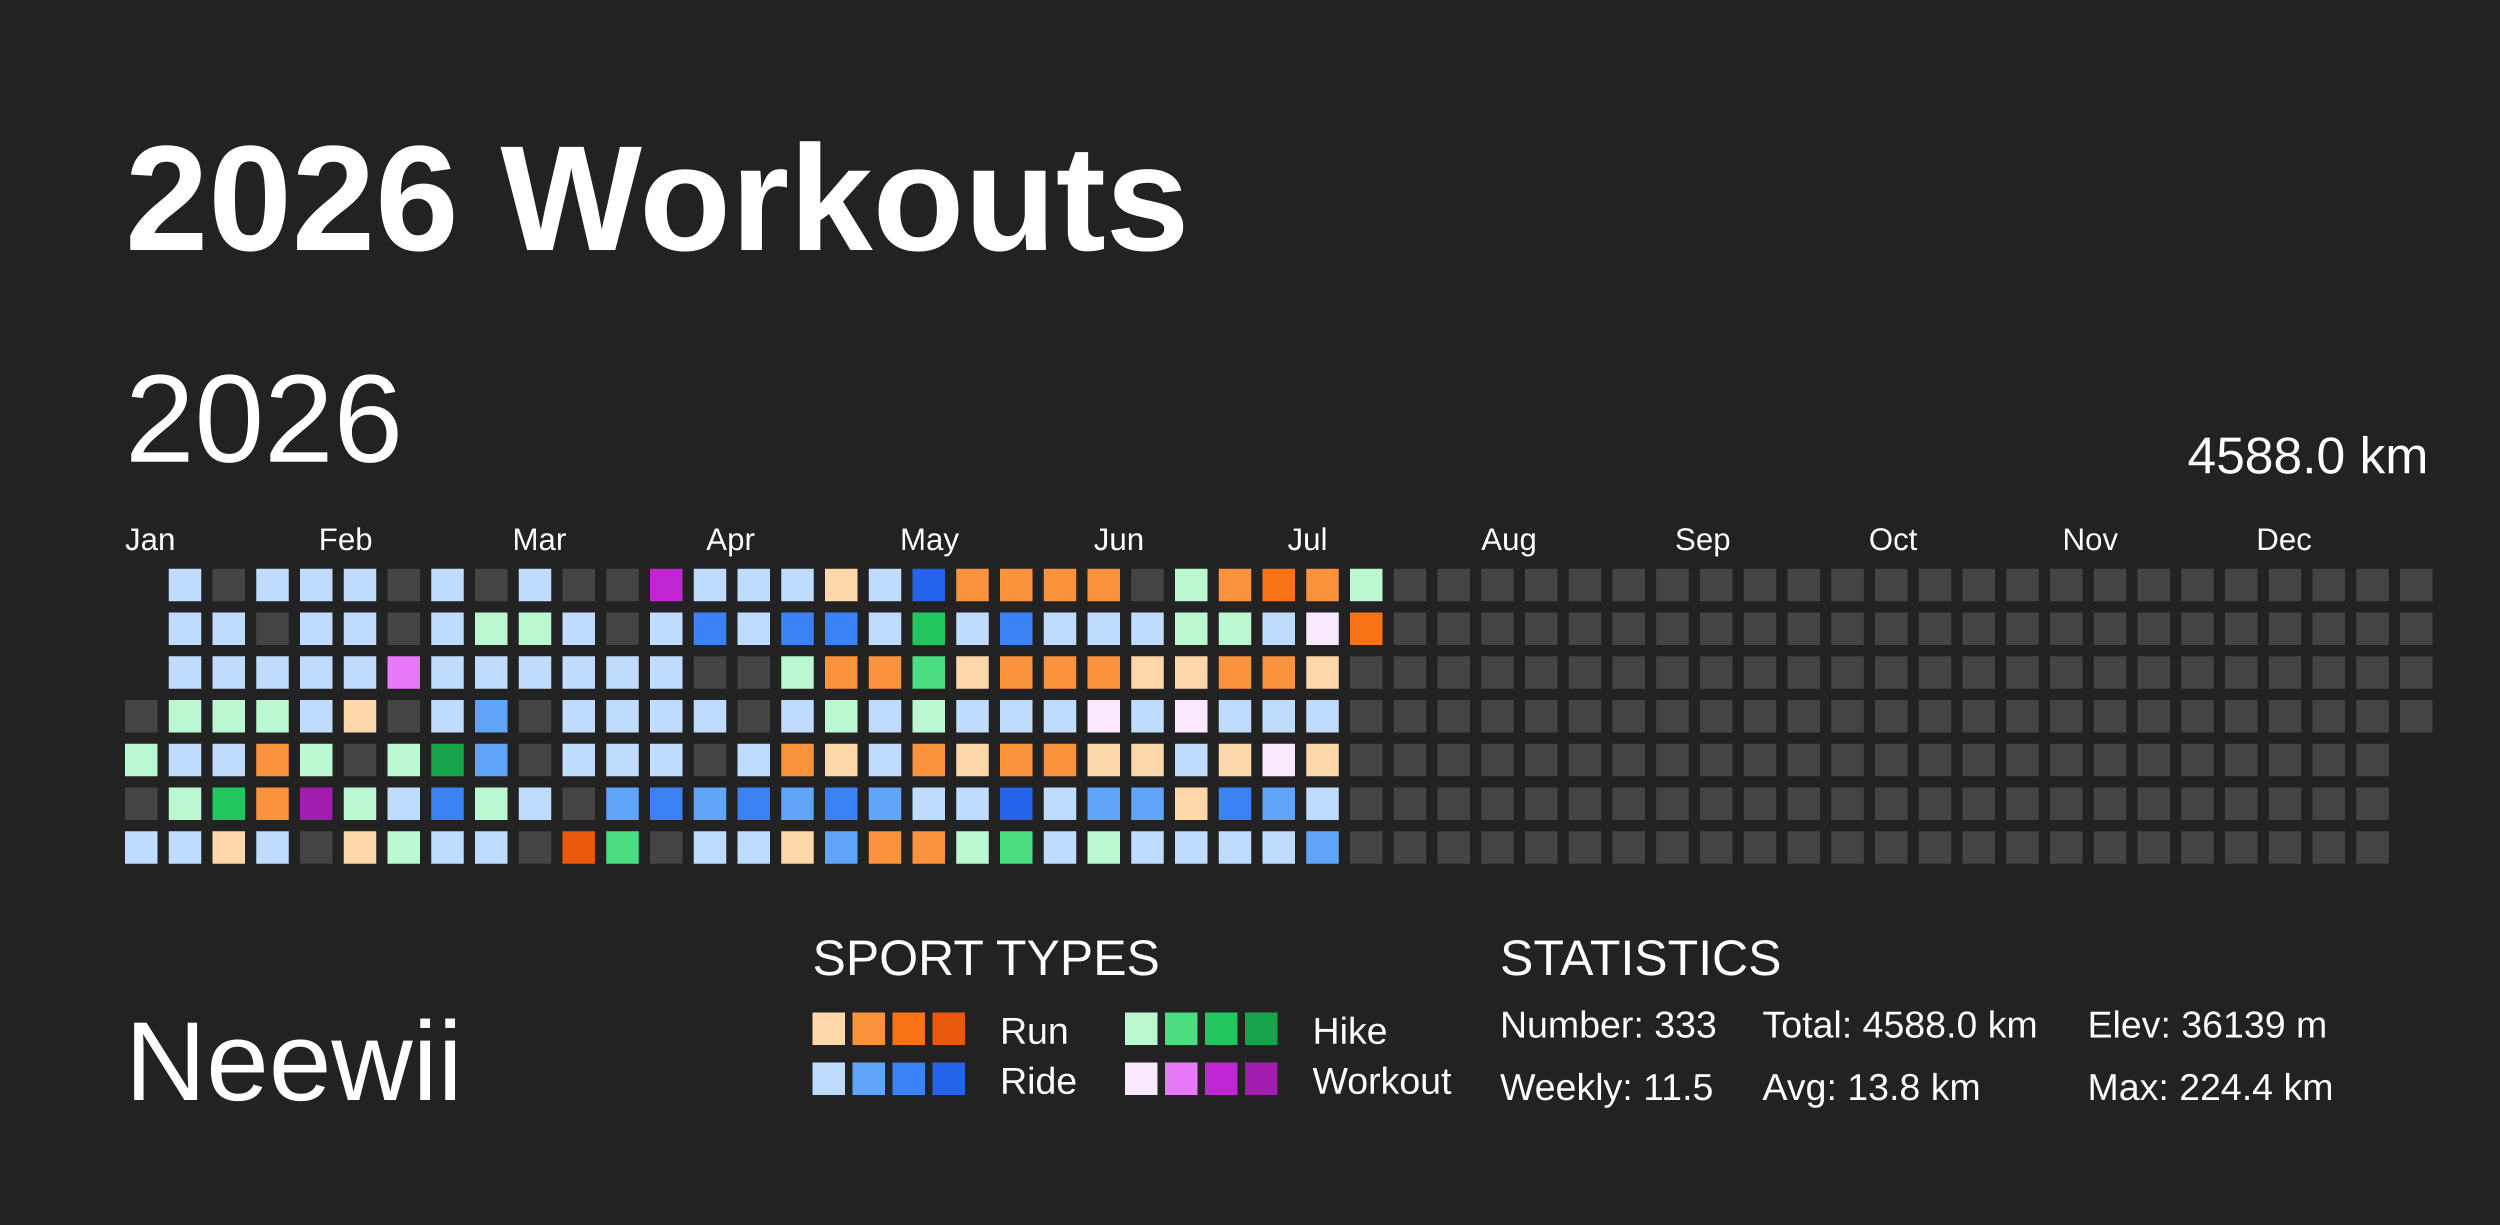
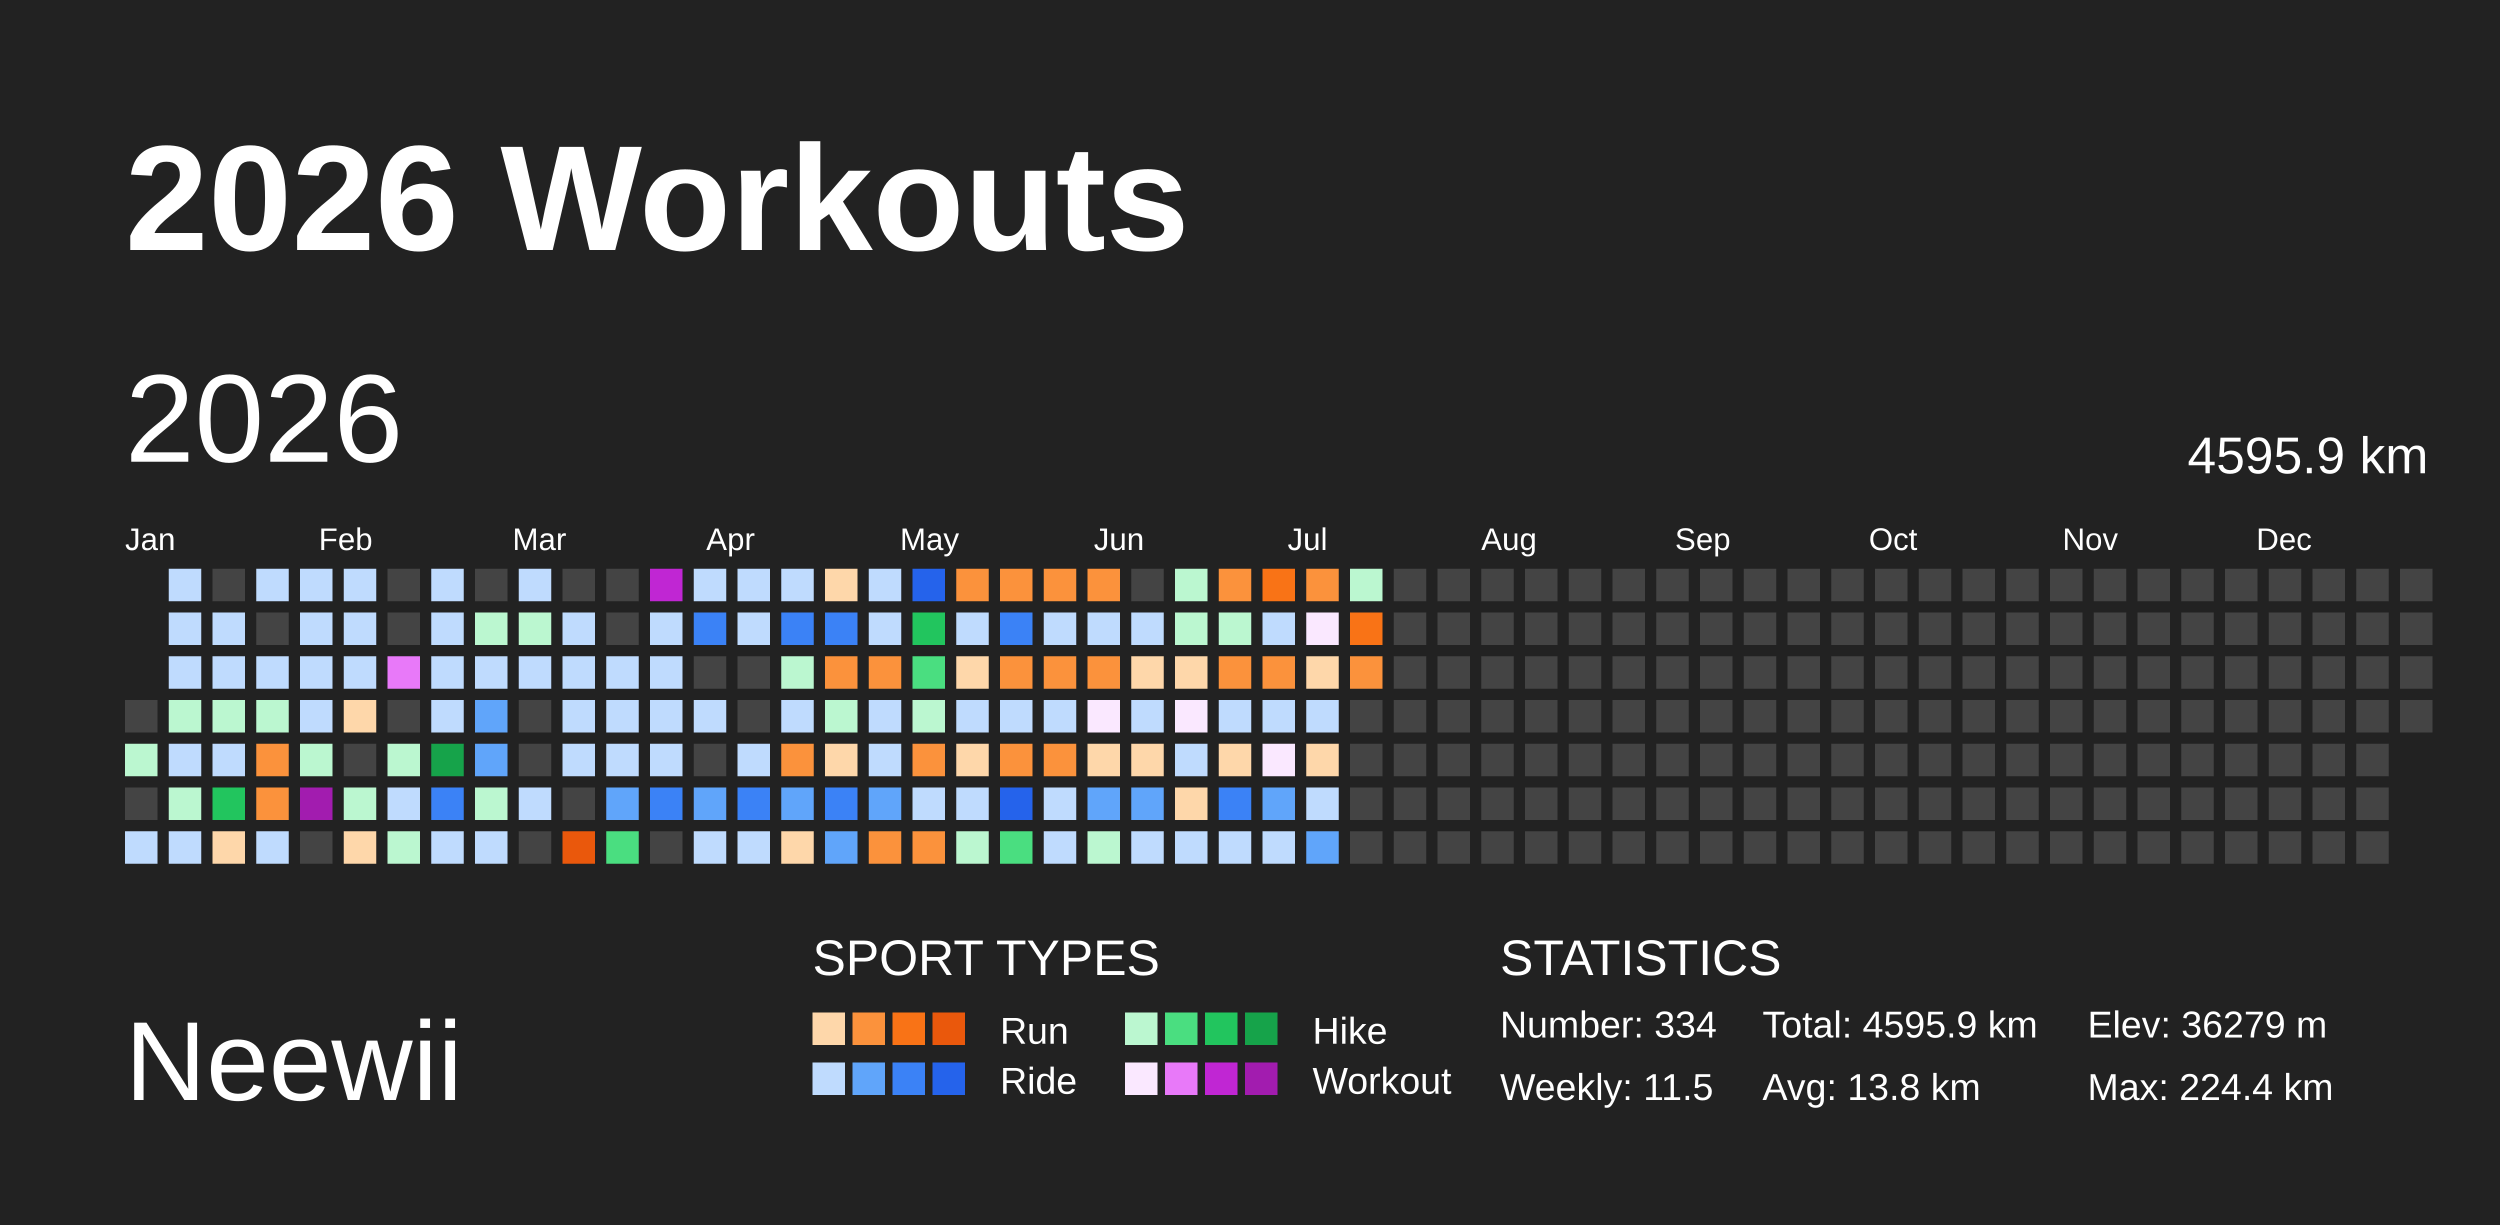
<svg xmlns="http://www.w3.org/2000/svg" baseProfile="full" height="98mm" version="1.1" viewBox="0,0,200,98" width="200mm">
  <defs />
  <rect fill="#222222" height="98" width="200" x="0" y="0" />
  <text fill="#FFFFFF" style="font-size:12px; font-family:Arial; font-weight:bold;" x="10" y="20">2026 Workouts</text>
  <text fill="#FFFFFF" style="font-size:9px; font-family:Arial" x="10" y="88">Neewii</text>
  <text fill="#FFFFFF" style="font-size:4px; font-family:Arial" x="65" y="78">SPORT TYPES</text>
  <rect fill="#fed7aa" height="2.6" width="2.6" x="65.0" y="81" />
  <rect fill="#fb923c" height="2.6" width="2.6" x="68.2" y="81" />
  <rect fill="#f97316" height="2.6" width="2.6" x="71.4" y="81" />
  <rect fill="#ea580c" height="2.6" width="2.6" x="74.6" y="81" />
  <text fill="#FFFFFF" style="font-size:3px; font-family:Arial" x="80" y="83.5">Run</text>
  <rect fill="#bbf7d0" height="2.6" width="2.6" x="90.0" y="81" />
  <rect fill="#4ade80" height="2.6" width="2.6" x="93.2" y="81" />
  <rect fill="#22c55e" height="2.6" width="2.6" x="96.4" y="81" />
  <rect fill="#16a34a" height="2.6" width="2.6" x="99.6" y="81" />
  <text fill="#FFFFFF" style="font-size:3px; font-family:Arial" x="105" y="83.5">Hike</text>
  <rect fill="#bfdbfe" height="2.6" width="2.6" x="65.0" y="85" />
  <rect fill="#60a5fa" height="2.6" width="2.6" x="68.2" y="85" />
  <rect fill="#3b82f6" height="2.6" width="2.6" x="71.4" y="85" />
  <rect fill="#2563eb" height="2.6" width="2.6" x="74.6" y="85" />
  <text fill="#FFFFFF" style="font-size:3px; font-family:Arial" x="80" y="87.5">Ride</text>
  <rect fill="#fae8ff" height="2.6" width="2.6" x="90.0" y="85" />
  <rect fill="#e879f9" height="2.6" width="2.6" x="93.2" y="85" />
  <rect fill="#c026d3" height="2.6" width="2.6" x="96.4" y="85" />
  <rect fill="#a21caf" height="2.6" width="2.6" x="99.6" y="85" />
  <text fill="#FFFFFF" style="font-size:3px; font-family:Arial" x="105" y="87.5">Workout</text>
  <text fill="#FFFFFF" style="font-size:4px; font-family:Arial" x="120" y="78">STATISTICS</text>
-   <text fill="#FFFFFF" style="font-size:3px; font-family:Arial" x="120" y="83">Number: 333</text>
+   <text fill="#FFFFFF" style="font-size:3px; font-family:Arial" x="120" y="83">Number: 334</text>
  <text fill="#FFFFFF" style="font-size:3px; font-family:Arial" x="120" y="88">Weekly: 11.5</text>
-   <text fill="#FFFFFF" style="font-size:3px; font-family:Arial" x="141" y="83">Total: 4588.0 km</text>
+   <text fill="#FFFFFF" style="font-size:3px; font-family:Arial" x="141" y="83">Total: 4595.9 km</text>
  <text fill="#FFFFFF" style="font-size:3px; font-family:Arial" x="141" y="88">Avg: 13.8 km</text>
-   <text fill="#FFFFFF" style="font-size:3px; font-family:Arial" x="167" y="83">Elev: 36139 m</text>
+   <text fill="#FFFFFF" style="font-size:3px; font-family:Arial" x="167" y="83">Elev: 36279 m</text>
  <text fill="#FFFFFF" style="font-size:3px; font-family:Arial" x="167" y="88">Max: 224.4 km</text>
  <text dominant-baseline="hanging" fill="#FFFFFF" style="font-size:10.0px; font-family:Arial;" x="10" y="30">2026</text>
-   <text dominant-baseline="hanging" fill="#FFFFFF" style="font-size:4.125px; font-family:Arial;" x="175" y="35">4588.0 km</text>
+   <text dominant-baseline="hanging" fill="#FFFFFF" style="font-size:4.125px; font-family:Arial;" x="175" y="35">4595.9 km</text>
  <text fill="#FFFFFF" style="font-size:2.5px; font-family:Arial" x="10.0" y="44">Jan</text>
  <text fill="#FFFFFF" style="font-size:2.5px; font-family:Arial" x="25.5" y="44">Feb</text>
  <text fill="#FFFFFF" style="font-size:2.5px; font-family:Arial" x="41.0" y="44">Mar</text>
  <text fill="#FFFFFF" style="font-size:2.5px; font-family:Arial" x="56.5" y="44">Apr</text>
  <text fill="#FFFFFF" style="font-size:2.5px; font-family:Arial" x="72.0" y="44">May</text>
  <text fill="#FFFFFF" style="font-size:2.5px; font-family:Arial" x="87.5" y="44">Jun</text>
  <text fill="#FFFFFF" style="font-size:2.5px; font-family:Arial" x="103.0" y="44">Jul</text>
  <text fill="#FFFFFF" style="font-size:2.5px; font-family:Arial" x="118.5" y="44">Aug</text>
  <text fill="#FFFFFF" style="font-size:2.5px; font-family:Arial" x="134.0" y="44">Sep</text>
  <text fill="#FFFFFF" style="font-size:2.5px; font-family:Arial" x="149.5" y="44">Oct</text>
  <text fill="#FFFFFF" style="font-size:2.5px; font-family:Arial" x="165.0" y="44">Nov</text>
  <text fill="#FFFFFF" style="font-size:2.5px; font-family:Arial" x="180.5" y="44">Dec</text>
  <rect fill="#444444" height="2.6" width="2.6" x="10.0" y="56.0" />
  <rect fill="#bbf7d0" height="2.6" width="2.6" x="10.0" y="59.5" />
  <rect fill="#444444" height="2.6" width="2.6" x="10.0" y="63.0" />
  <rect fill="#bfdbfe" height="2.6" width="2.6" x="10.0" y="66.5" />
  <rect fill="#bfdbfe" height="2.6" width="2.6" x="13.5" y="45.5" />
  <rect fill="#bfdbfe" height="2.6" width="2.6" x="13.5" y="49.0" />
  <rect fill="#bfdbfe" height="2.6" width="2.6" x="13.5" y="52.5" />
  <rect fill="#bbf7d0" height="2.6" width="2.6" x="13.5" y="56.0" />
  <rect fill="#bfdbfe" height="2.6" width="2.6" x="13.5" y="59.5" />
  <rect fill="#bbf7d0" height="2.6" width="2.6" x="13.5" y="63.0" />
  <rect fill="#bfdbfe" height="2.6" width="2.6" x="13.5" y="66.5" />
  <rect fill="#444444" height="2.6" width="2.6" x="17.0" y="45.5" />
  <rect fill="#bfdbfe" height="2.6" width="2.6" x="17.0" y="49.0" />
  <rect fill="#bfdbfe" height="2.6" width="2.6" x="17.0" y="52.5" />
  <rect fill="#bbf7d0" height="2.6" width="2.6" x="17.0" y="56.0" />
  <rect fill="#bfdbfe" height="2.6" width="2.6" x="17.0" y="59.5" />
  <rect fill="#22c55e" height="2.6" width="2.6" x="17.0" y="63.0" />
  <rect fill="#fed7aa" height="2.6" width="2.6" x="17.0" y="66.5" />
  <rect fill="#bfdbfe" height="2.6" width="2.6" x="20.5" y="45.5" />
  <rect fill="#444444" height="2.6" width="2.6" x="20.5" y="49.0" />
  <rect fill="#bfdbfe" height="2.6" width="2.6" x="20.5" y="52.5" />
  <rect fill="#bbf7d0" height="2.6" width="2.6" x="20.5" y="56.0" />
  <rect fill="#fb923c" height="2.6" width="2.6" x="20.5" y="59.5" />
  <rect fill="#fb923c" height="2.6" width="2.6" x="20.5" y="63.0" />
  <rect fill="#bfdbfe" height="2.6" width="2.6" x="20.5" y="66.5" />
  <rect fill="#bfdbfe" height="2.6" width="2.6" x="24.0" y="45.5" />
  <rect fill="#bfdbfe" height="2.6" width="2.6" x="24.0" y="49.0" />
  <rect fill="#bfdbfe" height="2.6" width="2.6" x="24.0" y="52.5" />
  <rect fill="#bfdbfe" height="2.6" width="2.6" x="24.0" y="56.0" />
  <rect fill="#bbf7d0" height="2.6" width="2.6" x="24.0" y="59.5" />
  <rect fill="#a21caf" height="2.6" width="2.6" x="24.0" y="63.0" />
  <rect fill="#444444" height="2.6" width="2.6" x="24.0" y="66.5" />
  <rect fill="#bfdbfe" height="2.6" width="2.6" x="27.5" y="45.5" />
  <rect fill="#bfdbfe" height="2.6" width="2.6" x="27.5" y="49.0" />
  <rect fill="#bfdbfe" height="2.6" width="2.6" x="27.5" y="52.5" />
  <rect fill="#fed7aa" height="2.6" width="2.6" x="27.5" y="56.0" />
  <rect fill="#444444" height="2.6" width="2.6" x="27.5" y="59.5" />
  <rect fill="#bbf7d0" height="2.6" width="2.6" x="27.5" y="63.0" />
  <rect fill="#fed7aa" height="2.6" width="2.6" x="27.5" y="66.5" />
  <rect fill="#444444" height="2.6" width="2.6" x="31.0" y="45.5" />
  <rect fill="#444444" height="2.6" width="2.6" x="31.0" y="49.0" />
  <rect fill="#e879f9" height="2.6" width="2.6" x="31.0" y="52.5" />
  <rect fill="#444444" height="2.6" width="2.6" x="31.0" y="56.0" />
  <rect fill="#bbf7d0" height="2.6" width="2.6" x="31.0" y="59.5" />
  <rect fill="#bfdbfe" height="2.6" width="2.6" x="31.0" y="63.0" />
  <rect fill="#bbf7d0" height="2.6" width="2.6" x="31.0" y="66.5" />
  <rect fill="#bfdbfe" height="2.6" width="2.6" x="34.5" y="45.5" />
  <rect fill="#bfdbfe" height="2.6" width="2.6" x="34.5" y="49.0" />
  <rect fill="#bfdbfe" height="2.6" width="2.6" x="34.5" y="52.5" />
  <rect fill="#bfdbfe" height="2.6" width="2.6" x="34.5" y="56.0" />
  <rect fill="#16a34a" height="2.6" width="2.6" x="34.5" y="59.5" />
  <rect fill="#3b82f6" height="2.6" width="2.6" x="34.5" y="63.0" />
  <rect fill="#bfdbfe" height="2.6" width="2.6" x="34.5" y="66.5" />
  <rect fill="#444444" height="2.6" width="2.6" x="38.0" y="45.5" />
  <rect fill="#bbf7d0" height="2.6" width="2.6" x="38.0" y="49.0" />
  <rect fill="#bfdbfe" height="2.6" width="2.6" x="38.0" y="52.5" />
  <rect fill="#60a5fa" height="2.6" width="2.6" x="38.0" y="56.0" />
  <rect fill="#60a5fa" height="2.6" width="2.6" x="38.0" y="59.5" />
  <rect fill="#bbf7d0" height="2.6" width="2.6" x="38.0" y="63.0" />
  <rect fill="#bfdbfe" height="2.6" width="2.6" x="38.0" y="66.5" />
  <rect fill="#bfdbfe" height="2.6" width="2.6" x="41.5" y="45.5" />
  <rect fill="#bbf7d0" height="2.6" width="2.6" x="41.5" y="49.0" />
  <rect fill="#bfdbfe" height="2.6" width="2.6" x="41.5" y="52.5" />
  <rect fill="#444444" height="2.6" width="2.6" x="41.5" y="56.0" />
  <rect fill="#444444" height="2.6" width="2.6" x="41.5" y="59.5" />
  <rect fill="#bfdbfe" height="2.6" width="2.6" x="41.5" y="63.0" />
  <rect fill="#444444" height="2.6" width="2.6" x="41.5" y="66.5" />
  <rect fill="#444444" height="2.6" width="2.6" x="45.0" y="45.5" />
  <rect fill="#bfdbfe" height="2.6" width="2.6" x="45.0" y="49.0" />
  <rect fill="#bfdbfe" height="2.6" width="2.6" x="45.0" y="52.5" />
  <rect fill="#bfdbfe" height="2.6" width="2.6" x="45.0" y="56.0" />
  <rect fill="#bfdbfe" height="2.6" width="2.6" x="45.0" y="59.5" />
  <rect fill="#444444" height="2.6" width="2.6" x="45.0" y="63.0" />
  <rect fill="#ea580c" height="2.6" width="2.6" x="45.0" y="66.5" />
  <rect fill="#444444" height="2.6" width="2.6" x="48.5" y="45.5" />
  <rect fill="#444444" height="2.6" width="2.6" x="48.5" y="49.0" />
  <rect fill="#bfdbfe" height="2.6" width="2.6" x="48.5" y="52.5" />
  <rect fill="#bfdbfe" height="2.6" width="2.6" x="48.5" y="56.0" />
  <rect fill="#bfdbfe" height="2.6" width="2.6" x="48.5" y="59.5" />
  <rect fill="#60a5fa" height="2.6" width="2.6" x="48.5" y="63.0" />
  <rect fill="#4ade80" height="2.6" width="2.6" x="48.5" y="66.5" />
  <rect fill="#c026d3" height="2.6" width="2.6" x="52.0" y="45.5" />
  <rect fill="#bfdbfe" height="2.6" width="2.6" x="52.0" y="49.0" />
  <rect fill="#bfdbfe" height="2.6" width="2.6" x="52.0" y="52.5" />
  <rect fill="#bfdbfe" height="2.6" width="2.6" x="52.0" y="56.0" />
  <rect fill="#bfdbfe" height="2.6" width="2.6" x="52.0" y="59.5" />
  <rect fill="#3b82f6" height="2.6" width="2.6" x="52.0" y="63.0" />
  <rect fill="#444444" height="2.6" width="2.6" x="52.0" y="66.5" />
  <rect fill="#bfdbfe" height="2.6" width="2.6" x="55.5" y="45.5" />
  <rect fill="#3b82f6" height="2.6" width="2.6" x="55.5" y="49.0" />
  <rect fill="#444444" height="2.6" width="2.6" x="55.5" y="52.5" />
  <rect fill="#bfdbfe" height="2.6" width="2.6" x="55.5" y="56.0" />
  <rect fill="#444444" height="2.6" width="2.6" x="55.5" y="59.5" />
  <rect fill="#60a5fa" height="2.6" width="2.6" x="55.5" y="63.0" />
  <rect fill="#bfdbfe" height="2.6" width="2.6" x="55.5" y="66.5" />
  <rect fill="#bfdbfe" height="2.6" width="2.6" x="59.0" y="45.5" />
  <rect fill="#bfdbfe" height="2.6" width="2.6" x="59.0" y="49.0" />
  <rect fill="#444444" height="2.6" width="2.6" x="59.0" y="52.5" />
  <rect fill="#444444" height="2.6" width="2.6" x="59.0" y="56.0" />
  <rect fill="#bfdbfe" height="2.6" width="2.6" x="59.0" y="59.5" />
  <rect fill="#3b82f6" height="2.6" width="2.6" x="59.0" y="63.0" />
  <rect fill="#bfdbfe" height="2.6" width="2.6" x="59.0" y="66.5" />
  <rect fill="#bfdbfe" height="2.6" width="2.6" x="62.5" y="45.5" />
  <rect fill="#3b82f6" height="2.6" width="2.6" x="62.5" y="49.0" />
  <rect fill="#bbf7d0" height="2.6" width="2.6" x="62.5" y="52.5" />
  <rect fill="#bfdbfe" height="2.6" width="2.6" x="62.5" y="56.0" />
  <rect fill="#fb923c" height="2.6" width="2.6" x="62.5" y="59.5" />
  <rect fill="#60a5fa" height="2.6" width="2.6" x="62.5" y="63.0" />
  <rect fill="#fed7aa" height="2.6" width="2.6" x="62.5" y="66.5" />
  <rect fill="#fed7aa" height="2.6" width="2.6" x="66.0" y="45.5" />
  <rect fill="#3b82f6" height="2.6" width="2.6" x="66.0" y="49.0" />
  <rect fill="#fb923c" height="2.6" width="2.6" x="66.0" y="52.5" />
  <rect fill="#bbf7d0" height="2.6" width="2.6" x="66.0" y="56.0" />
  <rect fill="#fed7aa" height="2.6" width="2.6" x="66.0" y="59.5" />
  <rect fill="#3b82f6" height="2.6" width="2.6" x="66.0" y="63.0" />
  <rect fill="#60a5fa" height="2.6" width="2.6" x="66.0" y="66.5" />
  <rect fill="#bfdbfe" height="2.6" width="2.6" x="69.5" y="45.5" />
  <rect fill="#bfdbfe" height="2.6" width="2.6" x="69.5" y="49.0" />
  <rect fill="#fb923c" height="2.6" width="2.6" x="69.5" y="52.5" />
  <rect fill="#bfdbfe" height="2.6" width="2.6" x="69.5" y="56.0" />
  <rect fill="#bfdbfe" height="2.6" width="2.6" x="69.5" y="59.5" />
  <rect fill="#60a5fa" height="2.6" width="2.6" x="69.5" y="63.0" />
  <rect fill="#fb923c" height="2.6" width="2.6" x="69.5" y="66.5" />
  <rect fill="#2563eb" height="2.6" width="2.6" x="73.0" y="45.5" />
  <rect fill="#22c55e" height="2.6" width="2.6" x="73.0" y="49.0" />
  <rect fill="#4ade80" height="2.6" width="2.6" x="73.0" y="52.5" />
  <rect fill="#bbf7d0" height="2.6" width="2.6" x="73.0" y="56.0" />
  <rect fill="#fb923c" height="2.6" width="2.6" x="73.0" y="59.5" />
  <rect fill="#bfdbfe" height="2.6" width="2.6" x="73.0" y="63.0" />
  <rect fill="#fb923c" height="2.6" width="2.6" x="73.0" y="66.5" />
  <rect fill="#fb923c" height="2.6" width="2.6" x="76.5" y="45.5" />
  <rect fill="#bfdbfe" height="2.6" width="2.6" x="76.5" y="49.0" />
  <rect fill="#fed7aa" height="2.6" width="2.6" x="76.5" y="52.5" />
  <rect fill="#bfdbfe" height="2.6" width="2.6" x="76.5" y="56.0" />
  <rect fill="#fed7aa" height="2.6" width="2.6" x="76.5" y="59.5" />
  <rect fill="#bfdbfe" height="2.6" width="2.6" x="76.5" y="63.0" />
  <rect fill="#bbf7d0" height="2.6" width="2.6" x="76.5" y="66.5" />
  <rect fill="#fb923c" height="2.6" width="2.6" x="80.0" y="45.5" />
  <rect fill="#3b82f6" height="2.6" width="2.6" x="80.0" y="49.0" />
  <rect fill="#fb923c" height="2.6" width="2.6" x="80.0" y="52.5" />
  <rect fill="#bfdbfe" height="2.6" width="2.6" x="80.0" y="56.0" />
  <rect fill="#fb923c" height="2.6" width="2.6" x="80.0" y="59.5" />
  <rect fill="#2563eb" height="2.6" width="2.6" x="80.0" y="63.0" />
  <rect fill="#4ade80" height="2.6" width="2.6" x="80.0" y="66.5" />
  <rect fill="#fb923c" height="2.6" width="2.6" x="83.5" y="45.5" />
  <rect fill="#bfdbfe" height="2.6" width="2.6" x="83.5" y="49.0" />
  <rect fill="#fb923c" height="2.6" width="2.6" x="83.5" y="52.5" />
  <rect fill="#bfdbfe" height="2.6" width="2.6" x="83.5" y="56.0" />
  <rect fill="#fb923c" height="2.6" width="2.6" x="83.5" y="59.5" />
  <rect fill="#bfdbfe" height="2.6" width="2.6" x="83.5" y="63.0" />
  <rect fill="#bfdbfe" height="2.6" width="2.6" x="83.5" y="66.5" />
  <rect fill="#fb923c" height="2.6" width="2.6" x="87.0" y="45.5" />
  <rect fill="#bfdbfe" height="2.6" width="2.6" x="87.0" y="49.0" />
  <rect fill="#fb923c" height="2.6" width="2.6" x="87.0" y="52.5" />
  <rect fill="#fae8ff" height="2.6" width="2.6" x="87.0" y="56.0" />
  <rect fill="#fed7aa" height="2.6" width="2.6" x="87.0" y="59.5" />
  <rect fill="#60a5fa" height="2.6" width="2.6" x="87.0" y="63.0" />
  <rect fill="#bbf7d0" height="2.6" width="2.6" x="87.0" y="66.5" />
  <rect fill="#444444" height="2.6" width="2.6" x="90.5" y="45.5" />
  <rect fill="#bfdbfe" height="2.6" width="2.6" x="90.5" y="49.0" />
  <rect fill="#fed7aa" height="2.6" width="2.6" x="90.5" y="52.5" />
  <rect fill="#bfdbfe" height="2.6" width="2.6" x="90.5" y="56.0" />
  <rect fill="#fed7aa" height="2.6" width="2.6" x="90.5" y="59.5" />
  <rect fill="#60a5fa" height="2.6" width="2.6" x="90.5" y="63.0" />
  <rect fill="#bfdbfe" height="2.6" width="2.6" x="90.5" y="66.5" />
  <rect fill="#bbf7d0" height="2.6" width="2.6" x="94.0" y="45.5" />
  <rect fill="#bbf7d0" height="2.6" width="2.6" x="94.0" y="49.0" />
  <rect fill="#fed7aa" height="2.6" width="2.6" x="94.0" y="52.5" />
  <rect fill="#fae8ff" height="2.6" width="2.6" x="94.0" y="56.0" />
  <rect fill="#bfdbfe" height="2.6" width="2.6" x="94.0" y="59.5" />
  <rect fill="#fed7aa" height="2.6" width="2.6" x="94.0" y="63.0" />
  <rect fill="#bfdbfe" height="2.6" width="2.6" x="94.0" y="66.5" />
  <rect fill="#fb923c" height="2.6" width="2.6" x="97.5" y="45.5" />
  <rect fill="#bbf7d0" height="2.6" width="2.6" x="97.5" y="49.0" />
  <rect fill="#fb923c" height="2.6" width="2.6" x="97.5" y="52.5" />
  <rect fill="#bfdbfe" height="2.6" width="2.6" x="97.5" y="56.0" />
  <rect fill="#fed7aa" height="2.6" width="2.6" x="97.5" y="59.5" />
  <rect fill="#3b82f6" height="2.6" width="2.6" x="97.5" y="63.0" />
  <rect fill="#bfdbfe" height="2.6" width="2.6" x="97.5" y="66.5" />
  <rect fill="#f97316" height="2.6" width="2.6" x="101.0" y="45.5" />
  <rect fill="#bfdbfe" height="2.6" width="2.6" x="101.0" y="49.0" />
  <rect fill="#fb923c" height="2.6" width="2.6" x="101.0" y="52.5" />
  <rect fill="#bfdbfe" height="2.6" width="2.6" x="101.0" y="56.0" />
  <rect fill="#fae8ff" height="2.6" width="2.6" x="101.0" y="59.5" />
  <rect fill="#60a5fa" height="2.6" width="2.6" x="101.0" y="63.0" />
  <rect fill="#bfdbfe" height="2.6" width="2.6" x="101.0" y="66.5" />
  <rect fill="#fb923c" height="2.6" width="2.6" x="104.5" y="45.5" />
  <rect fill="#fae8ff" height="2.6" width="2.6" x="104.5" y="49.0" />
  <rect fill="#fed7aa" height="2.6" width="2.6" x="104.5" y="52.5" />
  <rect fill="#bfdbfe" height="2.6" width="2.6" x="104.5" y="56.0" />
  <rect fill="#fed7aa" height="2.6" width="2.6" x="104.5" y="59.5" />
  <rect fill="#bfdbfe" height="2.6" width="2.6" x="104.5" y="63.0" />
  <rect fill="#60a5fa" height="2.6" width="2.6" x="104.5" y="66.5" />
  <rect fill="#bbf7d0" height="2.6" width="2.6" x="108.0" y="45.5" />
  <rect fill="#f97316" height="2.6" width="2.6" x="108.0" y="49.0" />
-   <rect fill="#444444" height="2.6" width="2.6" x="108.0" y="52.5" />
+   <rect fill="#fb923c" height="2.6" width="2.6" x="108.0" y="52.5" />
  <rect fill="#444444" height="2.6" width="2.6" x="108.0" y="56.0" />
  <rect fill="#444444" height="2.6" width="2.6" x="108.0" y="59.5" />
  <rect fill="#444444" height="2.6" width="2.6" x="108.0" y="63.0" />
  <rect fill="#444444" height="2.6" width="2.6" x="108.0" y="66.5" />
  <rect fill="#444444" height="2.6" width="2.6" x="111.5" y="45.5" />
  <rect fill="#444444" height="2.6" width="2.6" x="111.5" y="49.0" />
  <rect fill="#444444" height="2.6" width="2.6" x="111.5" y="52.5" />
  <rect fill="#444444" height="2.6" width="2.6" x="111.5" y="56.0" />
  <rect fill="#444444" height="2.6" width="2.6" x="111.5" y="59.5" />
  <rect fill="#444444" height="2.6" width="2.6" x="111.5" y="63.0" />
  <rect fill="#444444" height="2.6" width="2.6" x="111.5" y="66.5" />
  <rect fill="#444444" height="2.6" width="2.6" x="115.0" y="45.5" />
  <rect fill="#444444" height="2.6" width="2.6" x="115.0" y="49.0" />
  <rect fill="#444444" height="2.6" width="2.6" x="115.0" y="52.5" />
  <rect fill="#444444" height="2.6" width="2.6" x="115.0" y="56.0" />
  <rect fill="#444444" height="2.6" width="2.6" x="115.0" y="59.5" />
  <rect fill="#444444" height="2.6" width="2.6" x="115.0" y="63.0" />
  <rect fill="#444444" height="2.6" width="2.6" x="115.0" y="66.5" />
  <rect fill="#444444" height="2.6" width="2.6" x="118.5" y="45.5" />
  <rect fill="#444444" height="2.6" width="2.6" x="118.5" y="49.0" />
  <rect fill="#444444" height="2.6" width="2.6" x="118.5" y="52.5" />
  <rect fill="#444444" height="2.6" width="2.6" x="118.5" y="56.0" />
  <rect fill="#444444" height="2.6" width="2.6" x="118.5" y="59.5" />
  <rect fill="#444444" height="2.6" width="2.6" x="118.5" y="63.0" />
  <rect fill="#444444" height="2.6" width="2.6" x="118.5" y="66.5" />
  <rect fill="#444444" height="2.6" width="2.6" x="122.0" y="45.5" />
  <rect fill="#444444" height="2.6" width="2.6" x="122.0" y="49.0" />
  <rect fill="#444444" height="2.6" width="2.6" x="122.0" y="52.5" />
  <rect fill="#444444" height="2.6" width="2.6" x="122.0" y="56.0" />
  <rect fill="#444444" height="2.6" width="2.6" x="122.0" y="59.5" />
  <rect fill="#444444" height="2.6" width="2.6" x="122.0" y="63.0" />
  <rect fill="#444444" height="2.6" width="2.6" x="122.0" y="66.5" />
  <rect fill="#444444" height="2.6" width="2.6" x="125.5" y="45.5" />
  <rect fill="#444444" height="2.6" width="2.6" x="125.5" y="49.0" />
  <rect fill="#444444" height="2.6" width="2.6" x="125.5" y="52.5" />
  <rect fill="#444444" height="2.6" width="2.6" x="125.5" y="56.0" />
  <rect fill="#444444" height="2.6" width="2.6" x="125.5" y="59.5" />
  <rect fill="#444444" height="2.6" width="2.6" x="125.5" y="63.0" />
  <rect fill="#444444" height="2.6" width="2.6" x="125.5" y="66.5" />
  <rect fill="#444444" height="2.6" width="2.6" x="129.0" y="45.5" />
  <rect fill="#444444" height="2.6" width="2.6" x="129.0" y="49.0" />
  <rect fill="#444444" height="2.6" width="2.6" x="129.0" y="52.5" />
  <rect fill="#444444" height="2.6" width="2.6" x="129.0" y="56.0" />
  <rect fill="#444444" height="2.6" width="2.6" x="129.0" y="59.5" />
  <rect fill="#444444" height="2.6" width="2.6" x="129.0" y="63.0" />
  <rect fill="#444444" height="2.6" width="2.6" x="129.0" y="66.5" />
  <rect fill="#444444" height="2.6" width="2.6" x="132.5" y="45.5" />
  <rect fill="#444444" height="2.6" width="2.6" x="132.5" y="49.0" />
  <rect fill="#444444" height="2.6" width="2.6" x="132.5" y="52.5" />
  <rect fill="#444444" height="2.6" width="2.6" x="132.5" y="56.0" />
  <rect fill="#444444" height="2.6" width="2.6" x="132.5" y="59.5" />
  <rect fill="#444444" height="2.6" width="2.6" x="132.5" y="63.0" />
  <rect fill="#444444" height="2.6" width="2.6" x="132.5" y="66.5" />
  <rect fill="#444444" height="2.6" width="2.6" x="136.0" y="45.5" />
  <rect fill="#444444" height="2.6" width="2.6" x="136.0" y="49.0" />
  <rect fill="#444444" height="2.6" width="2.6" x="136.0" y="52.5" />
  <rect fill="#444444" height="2.6" width="2.6" x="136.0" y="56.0" />
  <rect fill="#444444" height="2.6" width="2.6" x="136.0" y="59.5" />
  <rect fill="#444444" height="2.6" width="2.6" x="136.0" y="63.0" />
  <rect fill="#444444" height="2.6" width="2.6" x="136.0" y="66.5" />
  <rect fill="#444444" height="2.6" width="2.6" x="139.5" y="45.5" />
  <rect fill="#444444" height="2.6" width="2.6" x="139.5" y="49.0" />
  <rect fill="#444444" height="2.6" width="2.6" x="139.5" y="52.5" />
  <rect fill="#444444" height="2.6" width="2.6" x="139.5" y="56.0" />
  <rect fill="#444444" height="2.6" width="2.6" x="139.5" y="59.5" />
  <rect fill="#444444" height="2.6" width="2.6" x="139.5" y="63.0" />
  <rect fill="#444444" height="2.6" width="2.6" x="139.5" y="66.5" />
  <rect fill="#444444" height="2.6" width="2.6" x="143.0" y="45.5" />
  <rect fill="#444444" height="2.6" width="2.6" x="143.0" y="49.0" />
  <rect fill="#444444" height="2.6" width="2.6" x="143.0" y="52.5" />
  <rect fill="#444444" height="2.6" width="2.6" x="143.0" y="56.0" />
  <rect fill="#444444" height="2.6" width="2.6" x="143.0" y="59.5" />
  <rect fill="#444444" height="2.6" width="2.6" x="143.0" y="63.0" />
  <rect fill="#444444" height="2.6" width="2.6" x="143.0" y="66.5" />
  <rect fill="#444444" height="2.6" width="2.6" x="146.5" y="45.5" />
  <rect fill="#444444" height="2.6" width="2.6" x="146.5" y="49.0" />
  <rect fill="#444444" height="2.6" width="2.6" x="146.5" y="52.5" />
  <rect fill="#444444" height="2.6" width="2.6" x="146.5" y="56.0" />
  <rect fill="#444444" height="2.6" width="2.6" x="146.5" y="59.5" />
  <rect fill="#444444" height="2.6" width="2.6" x="146.5" y="63.0" />
  <rect fill="#444444" height="2.6" width="2.6" x="146.5" y="66.5" />
  <rect fill="#444444" height="2.6" width="2.6" x="150.0" y="45.5" />
  <rect fill="#444444" height="2.6" width="2.6" x="150.0" y="49.0" />
  <rect fill="#444444" height="2.6" width="2.6" x="150.0" y="52.5" />
  <rect fill="#444444" height="2.6" width="2.6" x="150.0" y="56.0" />
  <rect fill="#444444" height="2.6" width="2.6" x="150.0" y="59.5" />
  <rect fill="#444444" height="2.6" width="2.6" x="150.0" y="63.0" />
  <rect fill="#444444" height="2.6" width="2.6" x="150.0" y="66.5" />
  <rect fill="#444444" height="2.6" width="2.6" x="153.5" y="45.5" />
  <rect fill="#444444" height="2.6" width="2.6" x="153.5" y="49.0" />
  <rect fill="#444444" height="2.6" width="2.6" x="153.5" y="52.5" />
  <rect fill="#444444" height="2.6" width="2.6" x="153.5" y="56.0" />
  <rect fill="#444444" height="2.6" width="2.6" x="153.5" y="59.5" />
  <rect fill="#444444" height="2.6" width="2.6" x="153.5" y="63.0" />
  <rect fill="#444444" height="2.6" width="2.6" x="153.5" y="66.5" />
  <rect fill="#444444" height="2.6" width="2.6" x="157.0" y="45.5" />
  <rect fill="#444444" height="2.6" width="2.6" x="157.0" y="49.0" />
  <rect fill="#444444" height="2.6" width="2.6" x="157.0" y="52.5" />
  <rect fill="#444444" height="2.6" width="2.6" x="157.0" y="56.0" />
  <rect fill="#444444" height="2.6" width="2.6" x="157.0" y="59.5" />
  <rect fill="#444444" height="2.6" width="2.6" x="157.0" y="63.0" />
  <rect fill="#444444" height="2.6" width="2.6" x="157.0" y="66.5" />
  <rect fill="#444444" height="2.6" width="2.6" x="160.5" y="45.5" />
  <rect fill="#444444" height="2.6" width="2.6" x="160.5" y="49.0" />
  <rect fill="#444444" height="2.6" width="2.6" x="160.5" y="52.5" />
  <rect fill="#444444" height="2.6" width="2.6" x="160.5" y="56.0" />
  <rect fill="#444444" height="2.6" width="2.6" x="160.5" y="59.5" />
  <rect fill="#444444" height="2.6" width="2.6" x="160.5" y="63.0" />
  <rect fill="#444444" height="2.6" width="2.6" x="160.5" y="66.5" />
  <rect fill="#444444" height="2.6" width="2.6" x="164.0" y="45.5" />
  <rect fill="#444444" height="2.6" width="2.6" x="164.0" y="49.0" />
  <rect fill="#444444" height="2.6" width="2.6" x="164.0" y="52.5" />
  <rect fill="#444444" height="2.6" width="2.6" x="164.0" y="56.0" />
  <rect fill="#444444" height="2.6" width="2.6" x="164.0" y="59.5" />
  <rect fill="#444444" height="2.6" width="2.6" x="164.0" y="63.0" />
  <rect fill="#444444" height="2.6" width="2.6" x="164.0" y="66.5" />
  <rect fill="#444444" height="2.6" width="2.6" x="167.5" y="45.5" />
  <rect fill="#444444" height="2.6" width="2.6" x="167.5" y="49.0" />
  <rect fill="#444444" height="2.6" width="2.6" x="167.5" y="52.5" />
  <rect fill="#444444" height="2.6" width="2.6" x="167.5" y="56.0" />
  <rect fill="#444444" height="2.6" width="2.6" x="167.5" y="59.5" />
  <rect fill="#444444" height="2.6" width="2.6" x="167.5" y="63.0" />
  <rect fill="#444444" height="2.6" width="2.6" x="167.5" y="66.5" />
  <rect fill="#444444" height="2.6" width="2.6" x="171.0" y="45.5" />
  <rect fill="#444444" height="2.6" width="2.6" x="171.0" y="49.0" />
  <rect fill="#444444" height="2.6" width="2.6" x="171.0" y="52.5" />
  <rect fill="#444444" height="2.6" width="2.6" x="171.0" y="56.0" />
  <rect fill="#444444" height="2.6" width="2.6" x="171.0" y="59.5" />
  <rect fill="#444444" height="2.6" width="2.6" x="171.0" y="63.0" />
  <rect fill="#444444" height="2.6" width="2.6" x="171.0" y="66.5" />
  <rect fill="#444444" height="2.6" width="2.6" x="174.5" y="45.5" />
  <rect fill="#444444" height="2.6" width="2.6" x="174.5" y="49.0" />
  <rect fill="#444444" height="2.6" width="2.6" x="174.5" y="52.5" />
  <rect fill="#444444" height="2.6" width="2.6" x="174.5" y="56.0" />
  <rect fill="#444444" height="2.6" width="2.6" x="174.5" y="59.5" />
  <rect fill="#444444" height="2.6" width="2.6" x="174.5" y="63.0" />
  <rect fill="#444444" height="2.6" width="2.6" x="174.5" y="66.5" />
  <rect fill="#444444" height="2.6" width="2.6" x="178.0" y="45.5" />
  <rect fill="#444444" height="2.6" width="2.6" x="178.0" y="49.0" />
  <rect fill="#444444" height="2.6" width="2.6" x="178.0" y="52.5" />
  <rect fill="#444444" height="2.6" width="2.6" x="178.0" y="56.0" />
  <rect fill="#444444" height="2.6" width="2.6" x="178.0" y="59.5" />
  <rect fill="#444444" height="2.6" width="2.6" x="178.0" y="63.0" />
  <rect fill="#444444" height="2.6" width="2.6" x="178.0" y="66.5" />
  <rect fill="#444444" height="2.6" width="2.6" x="181.5" y="45.5" />
  <rect fill="#444444" height="2.6" width="2.6" x="181.5" y="49.0" />
  <rect fill="#444444" height="2.6" width="2.6" x="181.5" y="52.5" />
  <rect fill="#444444" height="2.6" width="2.6" x="181.5" y="56.0" />
  <rect fill="#444444" height="2.6" width="2.6" x="181.5" y="59.5" />
  <rect fill="#444444" height="2.6" width="2.6" x="181.5" y="63.0" />
  <rect fill="#444444" height="2.6" width="2.6" x="181.5" y="66.5" />
  <rect fill="#444444" height="2.6" width="2.6" x="185.0" y="45.5" />
  <rect fill="#444444" height="2.6" width="2.6" x="185.0" y="49.0" />
  <rect fill="#444444" height="2.6" width="2.6" x="185.0" y="52.5" />
  <rect fill="#444444" height="2.6" width="2.6" x="185.0" y="56.0" />
  <rect fill="#444444" height="2.6" width="2.6" x="185.0" y="59.5" />
  <rect fill="#444444" height="2.6" width="2.6" x="185.0" y="63.0" />
  <rect fill="#444444" height="2.6" width="2.6" x="185.0" y="66.5" />
  <rect fill="#444444" height="2.6" width="2.6" x="188.5" y="45.5" />
  <rect fill="#444444" height="2.6" width="2.6" x="188.5" y="49.0" />
  <rect fill="#444444" height="2.6" width="2.6" x="188.5" y="52.5" />
  <rect fill="#444444" height="2.6" width="2.6" x="188.5" y="56.0" />
  <rect fill="#444444" height="2.6" width="2.6" x="188.5" y="59.5" />
  <rect fill="#444444" height="2.6" width="2.6" x="188.5" y="63.0" />
  <rect fill="#444444" height="2.6" width="2.6" x="188.5" y="66.5" />
  <rect fill="#444444" height="2.6" width="2.6" x="192.0" y="45.5" />
  <rect fill="#444444" height="2.6" width="2.6" x="192.0" y="49.0" />
  <rect fill="#444444" height="2.6" width="2.6" x="192.0" y="52.5" />
  <rect fill="#444444" height="2.6" width="2.6" x="192.0" y="56.0" />
</svg>
